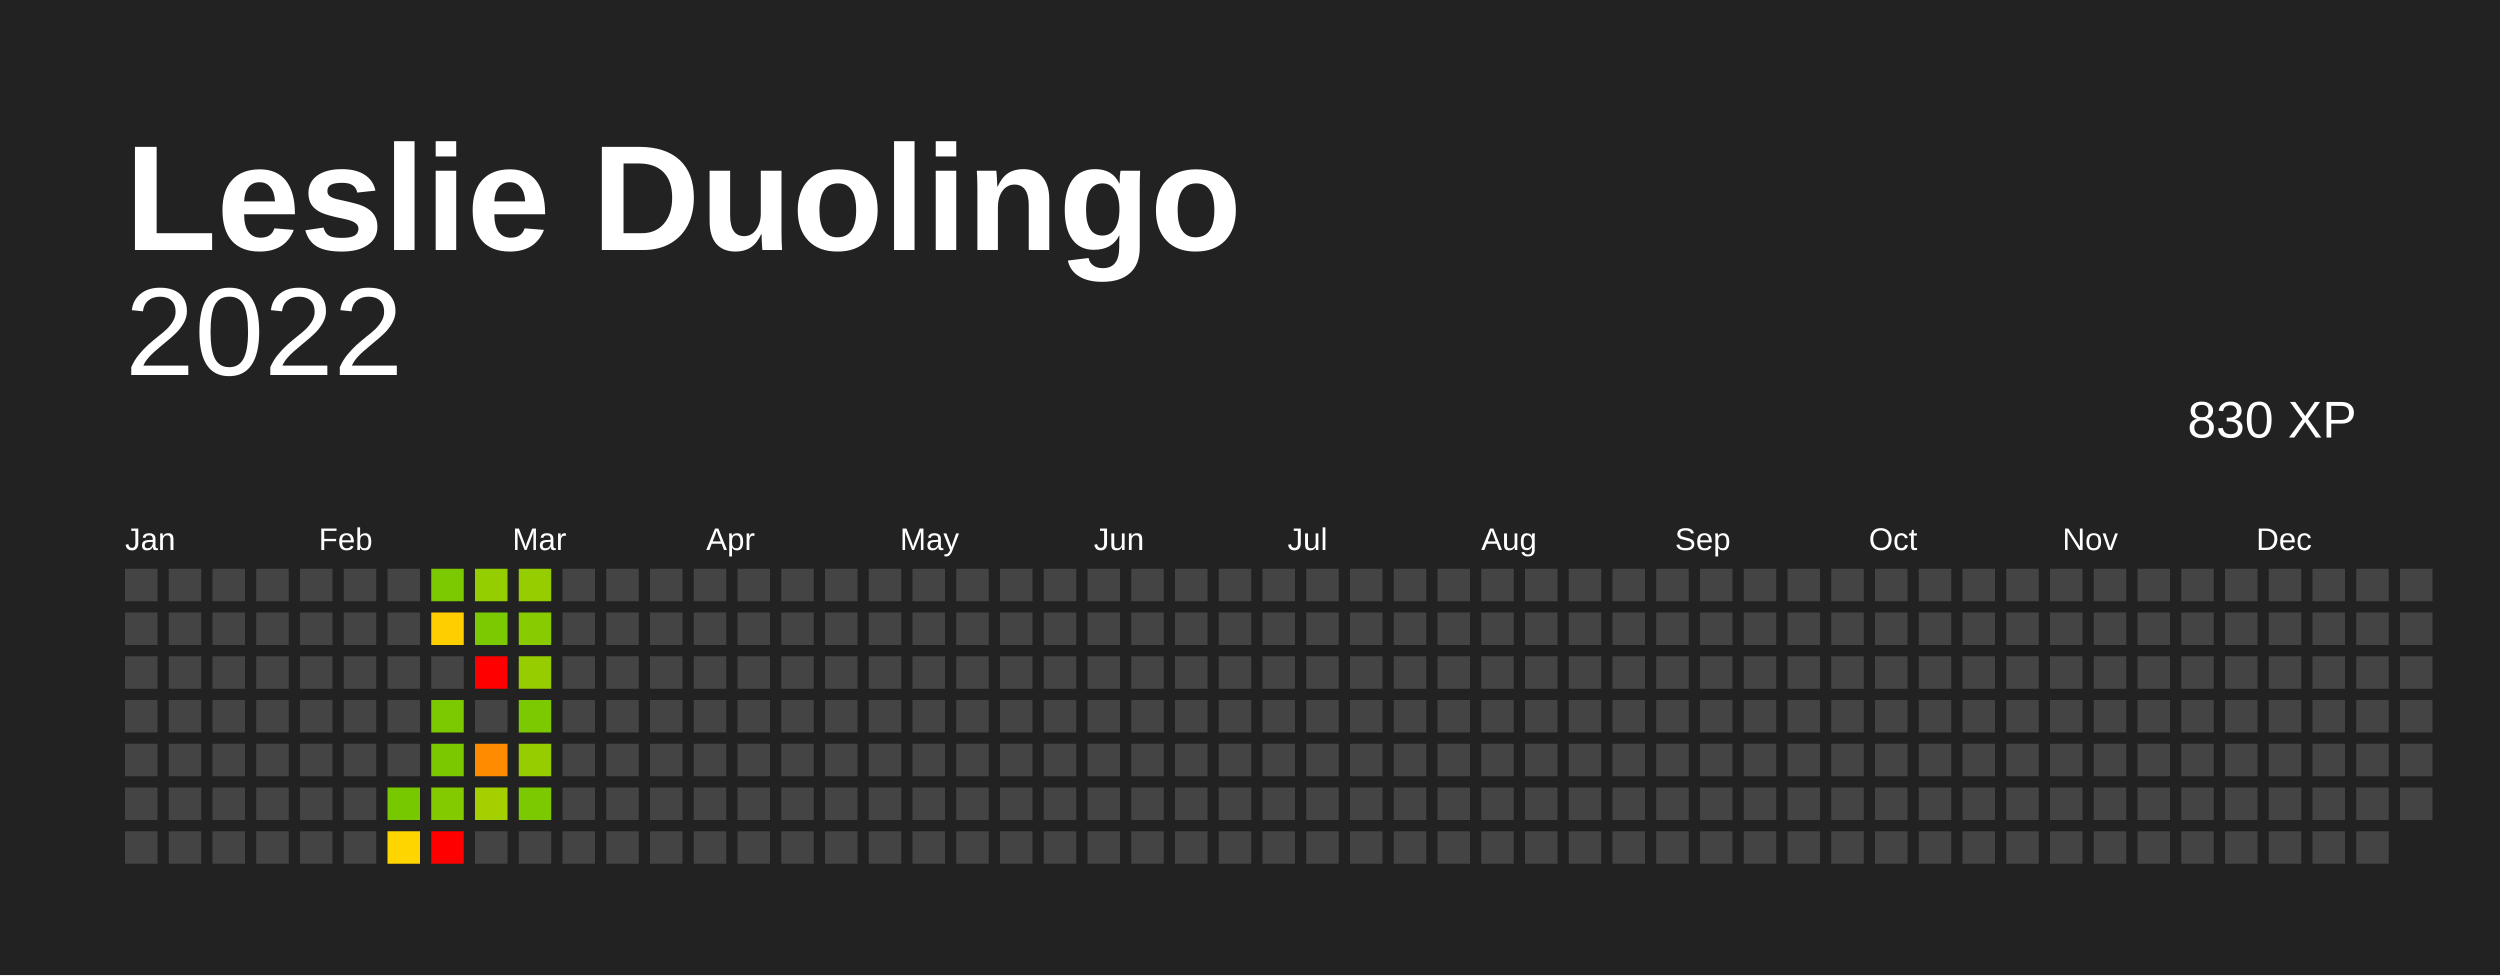
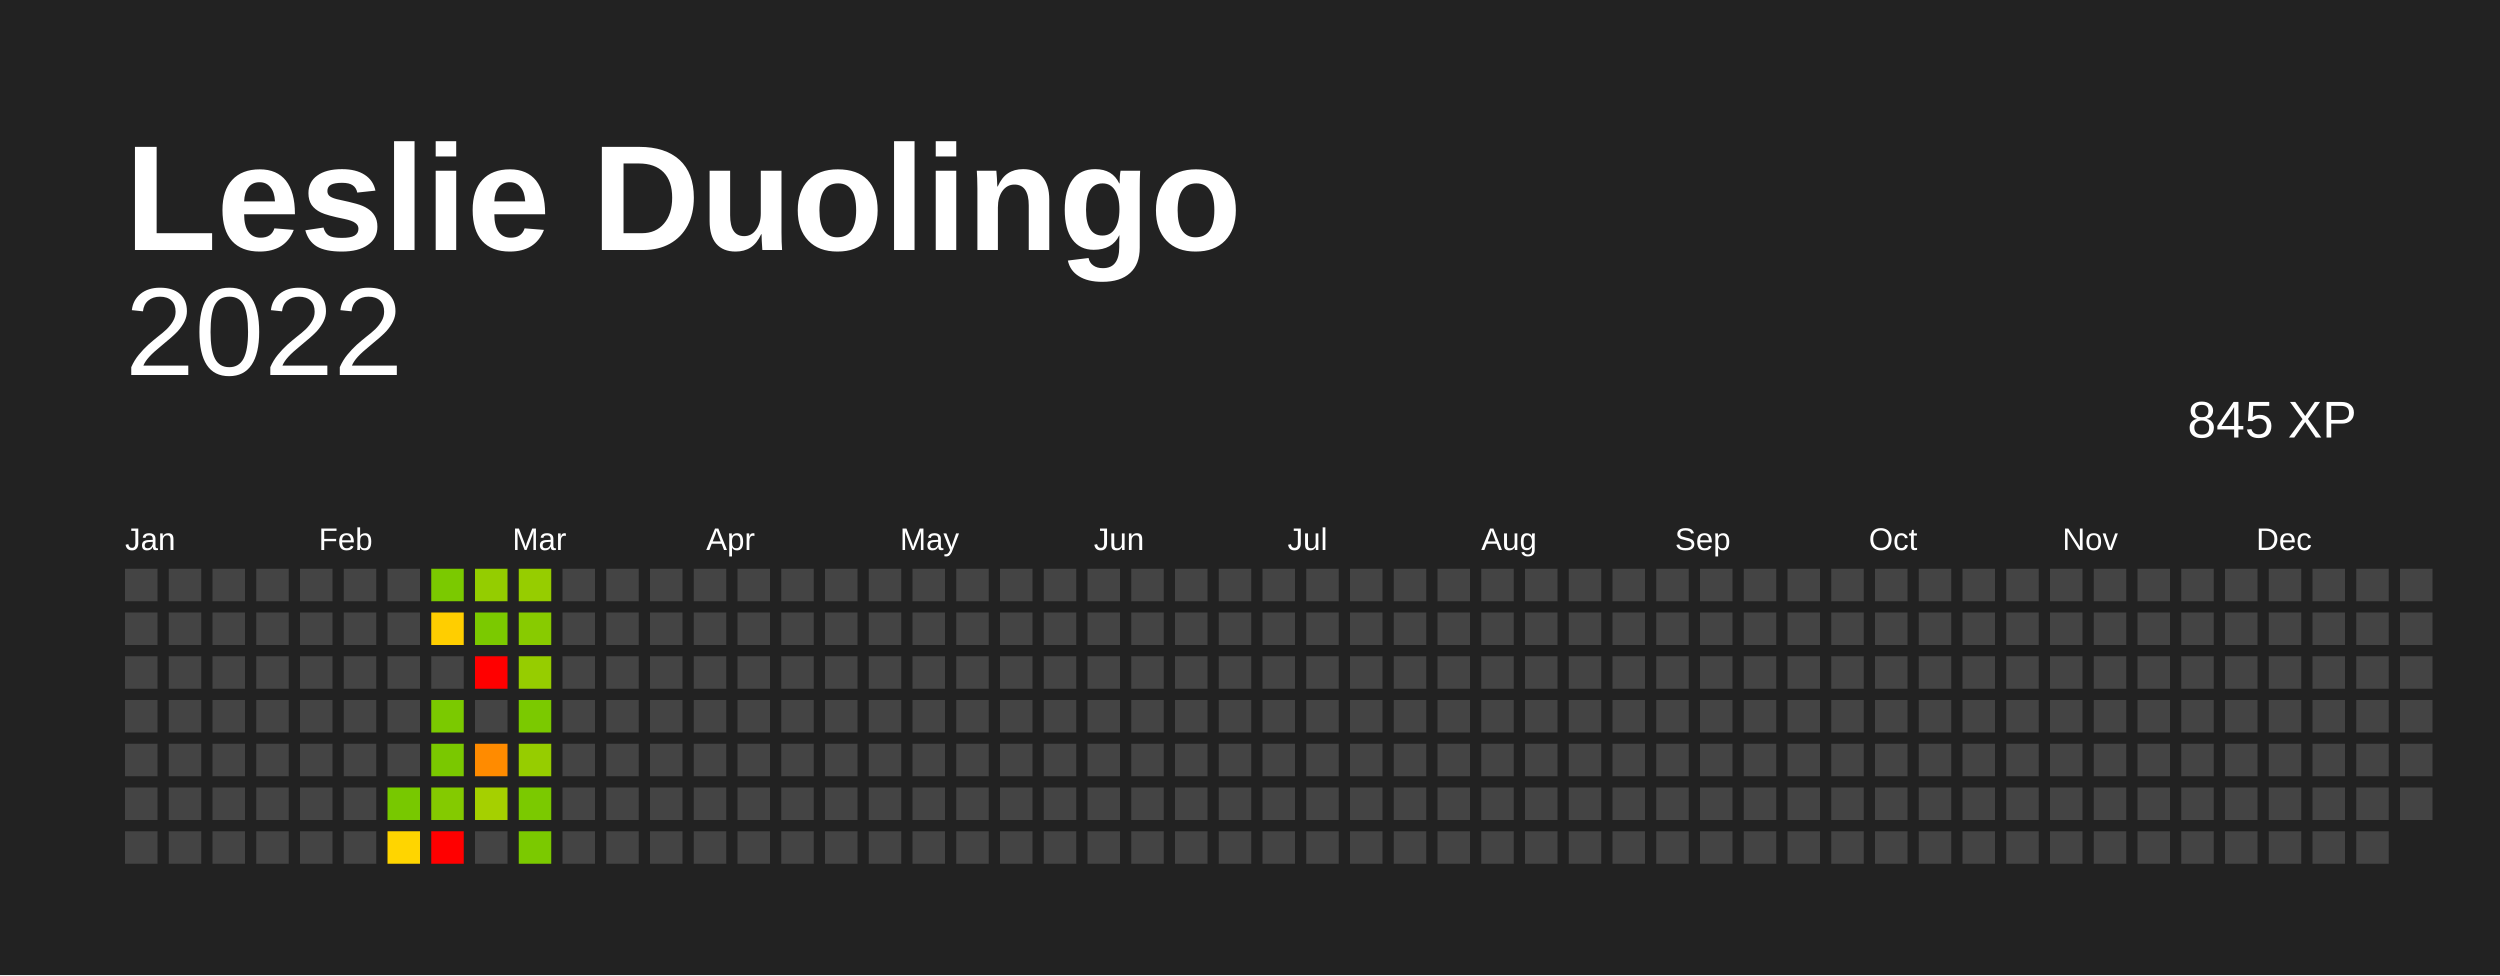
<svg xmlns="http://www.w3.org/2000/svg" baseProfile="full" height="78mm" version="1.1" viewBox="0,0,200,78" width="200mm">
  <defs />
  <rect fill="#222222" height="78" width="200" x="0" y="0" />
  <text fill="#FFFFFF" style="font-size:12px; font-family:Arial; font-weight:bold;" x="10" y="20">Leslie Duolingo</text>
  <text alignment-baseline="hanging" fill="#FFFFFF" style="font-size:10.0px; font-family:Arial;" x="10" y="30">2022</text>
-   <text alignment-baseline="hanging" fill="#FFFFFF" style="font-size:4.125px; font-family:Arial;" x="175" y="35">830 XP</text>
+   <text alignment-baseline="hanging" fill="#FFFFFF" style="font-size:4.125px; font-family:Arial;" x="175" y="35">845 XP</text>
  <text fill="#FFFFFF" style="font-size:2.5px; font-family:Arial" x="10.0" y="44">Jan</text>
  <text fill="#FFFFFF" style="font-size:2.5px; font-family:Arial" x="25.5" y="44">Feb</text>
  <text fill="#FFFFFF" style="font-size:2.5px; font-family:Arial" x="41.0" y="44">Mar</text>
  <text fill="#FFFFFF" style="font-size:2.5px; font-family:Arial" x="56.5" y="44">Apr</text>
  <text fill="#FFFFFF" style="font-size:2.5px; font-family:Arial" x="72.0" y="44">May</text>
  <text fill="#FFFFFF" style="font-size:2.5px; font-family:Arial" x="87.5" y="44">Jun</text>
  <text fill="#FFFFFF" style="font-size:2.5px; font-family:Arial" x="103.0" y="44">Jul</text>
  <text fill="#FFFFFF" style="font-size:2.5px; font-family:Arial" x="118.5" y="44">Aug</text>
  <text fill="#FFFFFF" style="font-size:2.5px; font-family:Arial" x="134.0" y="44">Sep</text>
  <text fill="#FFFFFF" style="font-size:2.5px; font-family:Arial" x="149.5" y="44">Oct</text>
  <text fill="#FFFFFF" style="font-size:2.5px; font-family:Arial" x="165.0" y="44">Nov</text>
  <text fill="#FFFFFF" style="font-size:2.5px; font-family:Arial" x="180.5" y="44">Dec</text>
  <rect fill="#444444" height="2.6" width="2.6" x="10.0" y="45.5" />
  <rect fill="#444444" height="2.6" width="2.6" x="10.0" y="49.0" />
  <rect fill="#444444" height="2.6" width="2.6" x="10.0" y="52.5" />
  <rect fill="#444444" height="2.6" width="2.6" x="10.0" y="56.0" />
  <rect fill="#444444" height="2.6" width="2.6" x="10.0" y="59.5" />
  <rect fill="#444444" height="2.6" width="2.6" x="10.0" y="63.0" />
  <rect fill="#444444" height="2.6" width="2.6" x="10.0" y="66.5" />
  <rect fill="#444444" height="2.6" width="2.6" x="13.5" y="45.5" />
  <rect fill="#444444" height="2.6" width="2.6" x="13.5" y="49.0" />
  <rect fill="#444444" height="2.6" width="2.6" x="13.5" y="52.5" />
  <rect fill="#444444" height="2.6" width="2.6" x="13.5" y="56.0" />
  <rect fill="#444444" height="2.6" width="2.6" x="13.5" y="59.5" />
  <rect fill="#444444" height="2.6" width="2.6" x="13.5" y="63.0" />
  <rect fill="#444444" height="2.6" width="2.6" x="13.5" y="66.5" />
  <rect fill="#444444" height="2.6" width="2.6" x="17.0" y="45.5" />
  <rect fill="#444444" height="2.6" width="2.6" x="17.0" y="49.0" />
  <rect fill="#444444" height="2.6" width="2.6" x="17.0" y="52.5" />
  <rect fill="#444444" height="2.6" width="2.6" x="17.0" y="56.0" />
  <rect fill="#444444" height="2.6" width="2.6" x="17.0" y="59.5" />
  <rect fill="#444444" height="2.6" width="2.6" x="17.0" y="63.0" />
  <rect fill="#444444" height="2.6" width="2.6" x="17.0" y="66.5" />
  <rect fill="#444444" height="2.6" width="2.6" x="20.5" y="45.5" />
  <rect fill="#444444" height="2.6" width="2.6" x="20.5" y="49.0" />
  <rect fill="#444444" height="2.6" width="2.6" x="20.5" y="52.5" />
  <rect fill="#444444" height="2.6" width="2.6" x="20.5" y="56.0" />
  <rect fill="#444444" height="2.6" width="2.6" x="20.5" y="59.5" />
  <rect fill="#444444" height="2.6" width="2.6" x="20.5" y="63.0" />
  <rect fill="#444444" height="2.6" width="2.6" x="20.5" y="66.5" />
  <rect fill="#444444" height="2.6" width="2.6" x="24.0" y="45.5" />
  <rect fill="#444444" height="2.6" width="2.6" x="24.0" y="49.0" />
  <rect fill="#444444" height="2.6" width="2.6" x="24.0" y="52.5" />
  <rect fill="#444444" height="2.6" width="2.6" x="24.0" y="56.0" />
  <rect fill="#444444" height="2.6" width="2.6" x="24.0" y="59.5" />
  <rect fill="#444444" height="2.6" width="2.6" x="24.0" y="63.0" />
  <rect fill="#444444" height="2.6" width="2.6" x="24.0" y="66.5" />
  <rect fill="#444444" height="2.6" width="2.6" x="27.5" y="45.5" />
  <rect fill="#444444" height="2.6" width="2.6" x="27.5" y="49.0" />
  <rect fill="#444444" height="2.6" width="2.6" x="27.5" y="52.5" />
  <rect fill="#444444" height="2.6" width="2.6" x="27.5" y="56.0" />
  <rect fill="#444444" height="2.6" width="2.6" x="27.5" y="59.5" />
  <rect fill="#444444" height="2.6" width="2.6" x="27.5" y="63.0" />
  <rect fill="#444444" height="2.6" width="2.6" x="27.5" y="66.5" />
  <rect fill="#444444" height="2.6" width="2.6" x="31.0" y="45.5" />
  <rect fill="#444444" height="2.6" width="2.6" x="31.0" y="49.0" />
  <rect fill="#444444" height="2.6" width="2.6" x="31.0" y="52.5" />
  <rect fill="#444444" height="2.6" width="2.6" x="31.0" y="56.0" />
  <rect fill="#444444" height="2.6" width="2.6" x="31.0" y="59.5" />
  <rect fill="#78c800" height="2.6" width="2.6" x="31.0" y="63.0" />
  <rect fill="#ffd500" height="2.6" width="2.6" x="31.0" y="66.5" />
  <rect fill="#7bc900" height="2.6" width="2.6" x="34.5" y="45.5" />
  <rect fill="#ffce00" height="2.6" width="2.6" x="34.5" y="49.0" />
  <rect fill="#444444" height="2.6" width="2.6" x="34.5" y="52.5" />
  <rect fill="#7bc900" height="2.6" width="2.6" x="34.5" y="56.0" />
  <rect fill="#7ac800" height="2.6" width="2.6" x="34.5" y="59.5" />
  <rect fill="#84ca00" height="2.6" width="2.6" x="34.5" y="63.0" />
  <rect fill="red" height="2.6" width="2.6" x="34.5" y="66.5" />
  <rect fill="#94cd00" height="2.6" width="2.6" x="38.0" y="45.5" />
  <rect fill="#7bc900" height="2.6" width="2.6" x="38.0" y="49.0" />
  <rect fill="red" height="2.6" width="2.6" x="38.0" y="52.5" />
  <rect fill="#444444" height="2.6" width="2.6" x="38.0" y="56.0" />
  <rect fill="#ff8b00" height="2.6" width="2.6" x="38.0" y="59.5" />
  <rect fill="#a5d000" height="2.6" width="2.6" x="38.0" y="63.0" />
  <rect fill="#444444" height="2.6" width="2.6" x="38.0" y="66.5" />
  <rect fill="#96cd00" height="2.6" width="2.6" x="41.5" y="45.5" />
  <rect fill="#88cb00" height="2.6" width="2.6" x="41.5" y="49.0" />
  <rect fill="#96cd00" height="2.6" width="2.6" x="41.5" y="52.5" />
  <rect fill="#7bc900" height="2.6" width="2.6" x="41.5" y="56.0" />
  <rect fill="#96cd00" height="2.6" width="2.6" x="41.5" y="59.5" />
  <rect fill="#7bc900" height="2.6" width="2.6" x="41.5" y="63.0" />
-   <rect fill="#444444" height="2.6" width="2.6" x="41.5" y="66.5" />
+   <rect fill="#7bc900" height="2.6" width="2.6" x="41.5" y="66.5" />
  <rect fill="#444444" height="2.6" width="2.6" x="45.0" y="45.5" />
  <rect fill="#444444" height="2.6" width="2.6" x="45.0" y="49.0" />
  <rect fill="#444444" height="2.6" width="2.6" x="45.0" y="52.5" />
  <rect fill="#444444" height="2.6" width="2.6" x="45.0" y="56.0" />
  <rect fill="#444444" height="2.6" width="2.6" x="45.0" y="59.5" />
  <rect fill="#444444" height="2.6" width="2.6" x="45.0" y="63.0" />
  <rect fill="#444444" height="2.6" width="2.6" x="45.0" y="66.5" />
  <rect fill="#444444" height="2.6" width="2.6" x="48.5" y="45.5" />
  <rect fill="#444444" height="2.6" width="2.6" x="48.5" y="49.0" />
  <rect fill="#444444" height="2.6" width="2.6" x="48.5" y="52.5" />
  <rect fill="#444444" height="2.6" width="2.6" x="48.5" y="56.0" />
  <rect fill="#444444" height="2.6" width="2.6" x="48.5" y="59.5" />
  <rect fill="#444444" height="2.6" width="2.6" x="48.5" y="63.0" />
  <rect fill="#444444" height="2.6" width="2.6" x="48.5" y="66.5" />
  <rect fill="#444444" height="2.6" width="2.6" x="52.0" y="45.5" />
  <rect fill="#444444" height="2.6" width="2.6" x="52.0" y="49.0" />
  <rect fill="#444444" height="2.6" width="2.6" x="52.0" y="52.5" />
  <rect fill="#444444" height="2.6" width="2.6" x="52.0" y="56.0" />
  <rect fill="#444444" height="2.6" width="2.6" x="52.0" y="59.5" />
  <rect fill="#444444" height="2.6" width="2.6" x="52.0" y="63.0" />
  <rect fill="#444444" height="2.6" width="2.6" x="52.0" y="66.5" />
  <rect fill="#444444" height="2.6" width="2.6" x="55.5" y="45.5" />
  <rect fill="#444444" height="2.6" width="2.6" x="55.5" y="49.0" />
  <rect fill="#444444" height="2.6" width="2.6" x="55.5" y="52.5" />
  <rect fill="#444444" height="2.6" width="2.6" x="55.5" y="56.0" />
  <rect fill="#444444" height="2.6" width="2.6" x="55.5" y="59.5" />
  <rect fill="#444444" height="2.6" width="2.6" x="55.5" y="63.0" />
  <rect fill="#444444" height="2.6" width="2.6" x="55.5" y="66.5" />
  <rect fill="#444444" height="2.6" width="2.6" x="59.0" y="45.5" />
  <rect fill="#444444" height="2.6" width="2.6" x="59.0" y="49.0" />
  <rect fill="#444444" height="2.6" width="2.6" x="59.0" y="52.5" />
  <rect fill="#444444" height="2.6" width="2.6" x="59.0" y="56.0" />
  <rect fill="#444444" height="2.6" width="2.6" x="59.0" y="59.5" />
  <rect fill="#444444" height="2.6" width="2.6" x="59.0" y="63.0" />
  <rect fill="#444444" height="2.6" width="2.6" x="59.0" y="66.5" />
  <rect fill="#444444" height="2.6" width="2.6" x="62.5" y="45.5" />
  <rect fill="#444444" height="2.6" width="2.6" x="62.5" y="49.0" />
  <rect fill="#444444" height="2.6" width="2.6" x="62.5" y="52.5" />
  <rect fill="#444444" height="2.6" width="2.6" x="62.5" y="56.0" />
  <rect fill="#444444" height="2.6" width="2.6" x="62.5" y="59.5" />
  <rect fill="#444444" height="2.6" width="2.6" x="62.5" y="63.0" />
  <rect fill="#444444" height="2.6" width="2.6" x="62.5" y="66.5" />
  <rect fill="#444444" height="2.6" width="2.6" x="66.0" y="45.5" />
  <rect fill="#444444" height="2.6" width="2.6" x="66.0" y="49.0" />
  <rect fill="#444444" height="2.6" width="2.6" x="66.0" y="52.5" />
  <rect fill="#444444" height="2.6" width="2.6" x="66.0" y="56.0" />
  <rect fill="#444444" height="2.6" width="2.6" x="66.0" y="59.5" />
  <rect fill="#444444" height="2.6" width="2.6" x="66.0" y="63.0" />
  <rect fill="#444444" height="2.6" width="2.6" x="66.0" y="66.5" />
  <rect fill="#444444" height="2.6" width="2.6" x="69.5" y="45.5" />
  <rect fill="#444444" height="2.6" width="2.6" x="69.5" y="49.0" />
  <rect fill="#444444" height="2.6" width="2.6" x="69.5" y="52.5" />
  <rect fill="#444444" height="2.6" width="2.6" x="69.5" y="56.0" />
  <rect fill="#444444" height="2.6" width="2.6" x="69.5" y="59.5" />
  <rect fill="#444444" height="2.6" width="2.6" x="69.5" y="63.0" />
  <rect fill="#444444" height="2.6" width="2.6" x="69.5" y="66.5" />
  <rect fill="#444444" height="2.6" width="2.6" x="73.0" y="45.5" />
  <rect fill="#444444" height="2.6" width="2.6" x="73.0" y="49.0" />
  <rect fill="#444444" height="2.6" width="2.6" x="73.0" y="52.5" />
  <rect fill="#444444" height="2.6" width="2.6" x="73.0" y="56.0" />
  <rect fill="#444444" height="2.6" width="2.6" x="73.0" y="59.5" />
  <rect fill="#444444" height="2.6" width="2.6" x="73.0" y="63.0" />
  <rect fill="#444444" height="2.6" width="2.6" x="73.0" y="66.5" />
  <rect fill="#444444" height="2.6" width="2.6" x="76.5" y="45.5" />
  <rect fill="#444444" height="2.6" width="2.6" x="76.5" y="49.0" />
  <rect fill="#444444" height="2.6" width="2.6" x="76.5" y="52.5" />
  <rect fill="#444444" height="2.6" width="2.6" x="76.5" y="56.0" />
  <rect fill="#444444" height="2.6" width="2.6" x="76.5" y="59.5" />
  <rect fill="#444444" height="2.6" width="2.6" x="76.5" y="63.0" />
  <rect fill="#444444" height="2.6" width="2.6" x="76.5" y="66.5" />
  <rect fill="#444444" height="2.6" width="2.6" x="80.0" y="45.5" />
  <rect fill="#444444" height="2.6" width="2.6" x="80.0" y="49.0" />
  <rect fill="#444444" height="2.6" width="2.6" x="80.0" y="52.5" />
  <rect fill="#444444" height="2.6" width="2.6" x="80.0" y="56.0" />
  <rect fill="#444444" height="2.6" width="2.6" x="80.0" y="59.5" />
  <rect fill="#444444" height="2.6" width="2.6" x="80.0" y="63.0" />
  <rect fill="#444444" height="2.6" width="2.6" x="80.0" y="66.5" />
  <rect fill="#444444" height="2.6" width="2.6" x="83.5" y="45.5" />
  <rect fill="#444444" height="2.6" width="2.6" x="83.5" y="49.0" />
  <rect fill="#444444" height="2.6" width="2.6" x="83.5" y="52.5" />
  <rect fill="#444444" height="2.6" width="2.6" x="83.5" y="56.0" />
  <rect fill="#444444" height="2.6" width="2.6" x="83.5" y="59.5" />
  <rect fill="#444444" height="2.6" width="2.6" x="83.5" y="63.0" />
  <rect fill="#444444" height="2.6" width="2.6" x="83.5" y="66.5" />
  <rect fill="#444444" height="2.6" width="2.6" x="87.0" y="45.5" />
  <rect fill="#444444" height="2.6" width="2.6" x="87.0" y="49.0" />
  <rect fill="#444444" height="2.6" width="2.6" x="87.0" y="52.5" />
  <rect fill="#444444" height="2.6" width="2.6" x="87.0" y="56.0" />
  <rect fill="#444444" height="2.6" width="2.6" x="87.0" y="59.5" />
  <rect fill="#444444" height="2.6" width="2.6" x="87.0" y="63.0" />
  <rect fill="#444444" height="2.6" width="2.6" x="87.0" y="66.5" />
  <rect fill="#444444" height="2.6" width="2.6" x="90.5" y="45.5" />
  <rect fill="#444444" height="2.6" width="2.6" x="90.5" y="49.0" />
  <rect fill="#444444" height="2.6" width="2.6" x="90.5" y="52.5" />
  <rect fill="#444444" height="2.6" width="2.6" x="90.5" y="56.0" />
  <rect fill="#444444" height="2.6" width="2.6" x="90.5" y="59.5" />
  <rect fill="#444444" height="2.6" width="2.6" x="90.5" y="63.0" />
  <rect fill="#444444" height="2.6" width="2.6" x="90.5" y="66.5" />
  <rect fill="#444444" height="2.6" width="2.6" x="94.0" y="45.5" />
  <rect fill="#444444" height="2.6" width="2.6" x="94.0" y="49.0" />
  <rect fill="#444444" height="2.6" width="2.6" x="94.0" y="52.5" />
  <rect fill="#444444" height="2.6" width="2.6" x="94.0" y="56.0" />
  <rect fill="#444444" height="2.6" width="2.6" x="94.0" y="59.5" />
  <rect fill="#444444" height="2.6" width="2.6" x="94.0" y="63.0" />
  <rect fill="#444444" height="2.6" width="2.6" x="94.0" y="66.5" />
  <rect fill="#444444" height="2.6" width="2.6" x="97.5" y="45.5" />
  <rect fill="#444444" height="2.6" width="2.6" x="97.5" y="49.0" />
  <rect fill="#444444" height="2.6" width="2.6" x="97.5" y="52.5" />
  <rect fill="#444444" height="2.6" width="2.6" x="97.5" y="56.0" />
  <rect fill="#444444" height="2.6" width="2.6" x="97.5" y="59.5" />
  <rect fill="#444444" height="2.6" width="2.6" x="97.5" y="63.0" />
  <rect fill="#444444" height="2.6" width="2.6" x="97.5" y="66.5" />
  <rect fill="#444444" height="2.6" width="2.6" x="101.0" y="45.5" />
  <rect fill="#444444" height="2.6" width="2.6" x="101.0" y="49.0" />
  <rect fill="#444444" height="2.6" width="2.6" x="101.0" y="52.5" />
  <rect fill="#444444" height="2.6" width="2.6" x="101.0" y="56.0" />
  <rect fill="#444444" height="2.6" width="2.6" x="101.0" y="59.5" />
  <rect fill="#444444" height="2.6" width="2.6" x="101.0" y="63.0" />
  <rect fill="#444444" height="2.6" width="2.6" x="101.0" y="66.5" />
  <rect fill="#444444" height="2.6" width="2.6" x="104.5" y="45.5" />
  <rect fill="#444444" height="2.6" width="2.6" x="104.5" y="49.0" />
  <rect fill="#444444" height="2.6" width="2.6" x="104.5" y="52.5" />
  <rect fill="#444444" height="2.6" width="2.6" x="104.5" y="56.0" />
  <rect fill="#444444" height="2.6" width="2.6" x="104.5" y="59.5" />
  <rect fill="#444444" height="2.6" width="2.6" x="104.5" y="63.0" />
  <rect fill="#444444" height="2.6" width="2.6" x="104.5" y="66.5" />
  <rect fill="#444444" height="2.6" width="2.6" x="108.0" y="45.5" />
  <rect fill="#444444" height="2.6" width="2.6" x="108.0" y="49.0" />
  <rect fill="#444444" height="2.6" width="2.6" x="108.0" y="52.5" />
  <rect fill="#444444" height="2.6" width="2.6" x="108.0" y="56.0" />
  <rect fill="#444444" height="2.6" width="2.6" x="108.0" y="59.5" />
  <rect fill="#444444" height="2.6" width="2.6" x="108.0" y="63.0" />
  <rect fill="#444444" height="2.6" width="2.6" x="108.0" y="66.5" />
  <rect fill="#444444" height="2.6" width="2.6" x="111.5" y="45.5" />
  <rect fill="#444444" height="2.6" width="2.6" x="111.5" y="49.0" />
  <rect fill="#444444" height="2.6" width="2.6" x="111.5" y="52.5" />
  <rect fill="#444444" height="2.6" width="2.6" x="111.5" y="56.0" />
  <rect fill="#444444" height="2.6" width="2.6" x="111.5" y="59.5" />
  <rect fill="#444444" height="2.6" width="2.6" x="111.5" y="63.0" />
  <rect fill="#444444" height="2.6" width="2.6" x="111.5" y="66.5" />
  <rect fill="#444444" height="2.6" width="2.6" x="115.0" y="45.5" />
  <rect fill="#444444" height="2.6" width="2.6" x="115.0" y="49.0" />
  <rect fill="#444444" height="2.6" width="2.6" x="115.0" y="52.5" />
  <rect fill="#444444" height="2.6" width="2.6" x="115.0" y="56.0" />
  <rect fill="#444444" height="2.6" width="2.6" x="115.0" y="59.5" />
  <rect fill="#444444" height="2.6" width="2.6" x="115.0" y="63.0" />
  <rect fill="#444444" height="2.6" width="2.6" x="115.0" y="66.5" />
  <rect fill="#444444" height="2.6" width="2.6" x="118.5" y="45.5" />
  <rect fill="#444444" height="2.6" width="2.6" x="118.5" y="49.0" />
  <rect fill="#444444" height="2.6" width="2.6" x="118.5" y="52.5" />
  <rect fill="#444444" height="2.6" width="2.6" x="118.5" y="56.0" />
  <rect fill="#444444" height="2.6" width="2.6" x="118.5" y="59.5" />
  <rect fill="#444444" height="2.6" width="2.6" x="118.5" y="63.0" />
  <rect fill="#444444" height="2.6" width="2.6" x="118.5" y="66.5" />
  <rect fill="#444444" height="2.6" width="2.6" x="122.0" y="45.5" />
  <rect fill="#444444" height="2.6" width="2.6" x="122.0" y="49.0" />
  <rect fill="#444444" height="2.6" width="2.6" x="122.0" y="52.5" />
  <rect fill="#444444" height="2.6" width="2.6" x="122.0" y="56.0" />
  <rect fill="#444444" height="2.6" width="2.6" x="122.0" y="59.5" />
  <rect fill="#444444" height="2.6" width="2.6" x="122.0" y="63.0" />
  <rect fill="#444444" height="2.6" width="2.6" x="122.0" y="66.5" />
  <rect fill="#444444" height="2.6" width="2.6" x="125.5" y="45.5" />
  <rect fill="#444444" height="2.6" width="2.6" x="125.5" y="49.0" />
  <rect fill="#444444" height="2.6" width="2.6" x="125.5" y="52.5" />
  <rect fill="#444444" height="2.6" width="2.6" x="125.5" y="56.0" />
  <rect fill="#444444" height="2.6" width="2.6" x="125.5" y="59.5" />
  <rect fill="#444444" height="2.6" width="2.6" x="125.5" y="63.0" />
  <rect fill="#444444" height="2.6" width="2.6" x="125.5" y="66.5" />
  <rect fill="#444444" height="2.6" width="2.6" x="129.0" y="45.5" />
  <rect fill="#444444" height="2.6" width="2.6" x="129.0" y="49.0" />
  <rect fill="#444444" height="2.6" width="2.6" x="129.0" y="52.5" />
  <rect fill="#444444" height="2.6" width="2.6" x="129.0" y="56.0" />
  <rect fill="#444444" height="2.6" width="2.6" x="129.0" y="59.5" />
  <rect fill="#444444" height="2.6" width="2.6" x="129.0" y="63.0" />
  <rect fill="#444444" height="2.6" width="2.6" x="129.0" y="66.5" />
  <rect fill="#444444" height="2.6" width="2.6" x="132.5" y="45.5" />
  <rect fill="#444444" height="2.6" width="2.6" x="132.5" y="49.0" />
  <rect fill="#444444" height="2.6" width="2.6" x="132.5" y="52.5" />
  <rect fill="#444444" height="2.6" width="2.6" x="132.5" y="56.0" />
  <rect fill="#444444" height="2.6" width="2.6" x="132.5" y="59.5" />
  <rect fill="#444444" height="2.6" width="2.6" x="132.5" y="63.0" />
  <rect fill="#444444" height="2.6" width="2.6" x="132.5" y="66.5" />
  <rect fill="#444444" height="2.6" width="2.6" x="136.0" y="45.5" />
  <rect fill="#444444" height="2.6" width="2.6" x="136.0" y="49.0" />
  <rect fill="#444444" height="2.6" width="2.6" x="136.0" y="52.5" />
  <rect fill="#444444" height="2.6" width="2.6" x="136.0" y="56.0" />
  <rect fill="#444444" height="2.6" width="2.6" x="136.0" y="59.5" />
  <rect fill="#444444" height="2.6" width="2.6" x="136.0" y="63.0" />
  <rect fill="#444444" height="2.6" width="2.6" x="136.0" y="66.5" />
  <rect fill="#444444" height="2.6" width="2.6" x="139.5" y="45.5" />
  <rect fill="#444444" height="2.6" width="2.6" x="139.5" y="49.0" />
  <rect fill="#444444" height="2.6" width="2.6" x="139.5" y="52.5" />
  <rect fill="#444444" height="2.6" width="2.6" x="139.5" y="56.0" />
  <rect fill="#444444" height="2.6" width="2.6" x="139.5" y="59.5" />
  <rect fill="#444444" height="2.6" width="2.6" x="139.5" y="63.0" />
  <rect fill="#444444" height="2.6" width="2.6" x="139.5" y="66.5" />
  <rect fill="#444444" height="2.6" width="2.6" x="143.0" y="45.5" />
  <rect fill="#444444" height="2.6" width="2.6" x="143.0" y="49.0" />
  <rect fill="#444444" height="2.6" width="2.6" x="143.0" y="52.5" />
  <rect fill="#444444" height="2.6" width="2.6" x="143.0" y="56.0" />
  <rect fill="#444444" height="2.6" width="2.6" x="143.0" y="59.5" />
  <rect fill="#444444" height="2.6" width="2.6" x="143.0" y="63.0" />
  <rect fill="#444444" height="2.6" width="2.6" x="143.0" y="66.5" />
  <rect fill="#444444" height="2.6" width="2.6" x="146.5" y="45.5" />
  <rect fill="#444444" height="2.6" width="2.6" x="146.5" y="49.0" />
  <rect fill="#444444" height="2.6" width="2.6" x="146.5" y="52.5" />
  <rect fill="#444444" height="2.6" width="2.6" x="146.5" y="56.0" />
  <rect fill="#444444" height="2.6" width="2.6" x="146.5" y="59.5" />
  <rect fill="#444444" height="2.6" width="2.6" x="146.5" y="63.0" />
  <rect fill="#444444" height="2.6" width="2.6" x="146.5" y="66.5" />
  <rect fill="#444444" height="2.6" width="2.6" x="150.0" y="45.5" />
  <rect fill="#444444" height="2.6" width="2.6" x="150.0" y="49.0" />
  <rect fill="#444444" height="2.6" width="2.6" x="150.0" y="52.5" />
  <rect fill="#444444" height="2.6" width="2.6" x="150.0" y="56.0" />
  <rect fill="#444444" height="2.6" width="2.6" x="150.0" y="59.5" />
  <rect fill="#444444" height="2.6" width="2.6" x="150.0" y="63.0" />
  <rect fill="#444444" height="2.6" width="2.6" x="150.0" y="66.5" />
  <rect fill="#444444" height="2.6" width="2.6" x="153.5" y="45.5" />
  <rect fill="#444444" height="2.6" width="2.6" x="153.5" y="49.0" />
  <rect fill="#444444" height="2.6" width="2.6" x="153.5" y="52.5" />
  <rect fill="#444444" height="2.6" width="2.6" x="153.5" y="56.0" />
  <rect fill="#444444" height="2.6" width="2.6" x="153.5" y="59.5" />
  <rect fill="#444444" height="2.6" width="2.6" x="153.5" y="63.0" />
  <rect fill="#444444" height="2.6" width="2.6" x="153.5" y="66.5" />
  <rect fill="#444444" height="2.6" width="2.6" x="157.0" y="45.5" />
  <rect fill="#444444" height="2.6" width="2.6" x="157.0" y="49.0" />
  <rect fill="#444444" height="2.6" width="2.6" x="157.0" y="52.5" />
  <rect fill="#444444" height="2.6" width="2.6" x="157.0" y="56.0" />
  <rect fill="#444444" height="2.6" width="2.6" x="157.0" y="59.5" />
  <rect fill="#444444" height="2.6" width="2.6" x="157.0" y="63.0" />
  <rect fill="#444444" height="2.6" width="2.6" x="157.0" y="66.5" />
  <rect fill="#444444" height="2.6" width="2.6" x="160.5" y="45.5" />
  <rect fill="#444444" height="2.6" width="2.6" x="160.5" y="49.0" />
  <rect fill="#444444" height="2.6" width="2.6" x="160.5" y="52.5" />
  <rect fill="#444444" height="2.6" width="2.6" x="160.5" y="56.0" />
  <rect fill="#444444" height="2.6" width="2.6" x="160.5" y="59.5" />
  <rect fill="#444444" height="2.6" width="2.6" x="160.5" y="63.0" />
  <rect fill="#444444" height="2.6" width="2.6" x="160.5" y="66.5" />
  <rect fill="#444444" height="2.6" width="2.6" x="164.0" y="45.5" />
  <rect fill="#444444" height="2.6" width="2.6" x="164.0" y="49.0" />
  <rect fill="#444444" height="2.6" width="2.6" x="164.0" y="52.5" />
  <rect fill="#444444" height="2.6" width="2.6" x="164.0" y="56.0" />
  <rect fill="#444444" height="2.6" width="2.6" x="164.0" y="59.5" />
  <rect fill="#444444" height="2.6" width="2.6" x="164.0" y="63.0" />
  <rect fill="#444444" height="2.6" width="2.6" x="164.0" y="66.5" />
  <rect fill="#444444" height="2.6" width="2.6" x="167.5" y="45.5" />
  <rect fill="#444444" height="2.6" width="2.6" x="167.5" y="49.0" />
  <rect fill="#444444" height="2.6" width="2.6" x="167.5" y="52.5" />
  <rect fill="#444444" height="2.6" width="2.6" x="167.5" y="56.0" />
  <rect fill="#444444" height="2.6" width="2.6" x="167.5" y="59.5" />
  <rect fill="#444444" height="2.6" width="2.6" x="167.5" y="63.0" />
  <rect fill="#444444" height="2.6" width="2.6" x="167.5" y="66.5" />
  <rect fill="#444444" height="2.6" width="2.6" x="171.0" y="45.5" />
  <rect fill="#444444" height="2.6" width="2.6" x="171.0" y="49.0" />
  <rect fill="#444444" height="2.6" width="2.6" x="171.0" y="52.5" />
  <rect fill="#444444" height="2.6" width="2.6" x="171.0" y="56.0" />
  <rect fill="#444444" height="2.6" width="2.6" x="171.0" y="59.5" />
  <rect fill="#444444" height="2.6" width="2.6" x="171.0" y="63.0" />
  <rect fill="#444444" height="2.6" width="2.6" x="171.0" y="66.5" />
  <rect fill="#444444" height="2.6" width="2.6" x="174.5" y="45.5" />
  <rect fill="#444444" height="2.6" width="2.6" x="174.5" y="49.0" />
  <rect fill="#444444" height="2.6" width="2.6" x="174.5" y="52.5" />
  <rect fill="#444444" height="2.6" width="2.6" x="174.5" y="56.0" />
  <rect fill="#444444" height="2.6" width="2.6" x="174.5" y="59.5" />
  <rect fill="#444444" height="2.6" width="2.6" x="174.5" y="63.0" />
  <rect fill="#444444" height="2.6" width="2.6" x="174.5" y="66.5" />
  <rect fill="#444444" height="2.6" width="2.6" x="178.0" y="45.5" />
  <rect fill="#444444" height="2.6" width="2.6" x="178.0" y="49.0" />
  <rect fill="#444444" height="2.6" width="2.6" x="178.0" y="52.5" />
  <rect fill="#444444" height="2.6" width="2.6" x="178.0" y="56.0" />
  <rect fill="#444444" height="2.6" width="2.6" x="178.0" y="59.5" />
  <rect fill="#444444" height="2.6" width="2.6" x="178.0" y="63.0" />
  <rect fill="#444444" height="2.6" width="2.6" x="178.0" y="66.5" />
  <rect fill="#444444" height="2.6" width="2.6" x="181.5" y="45.5" />
  <rect fill="#444444" height="2.6" width="2.6" x="181.5" y="49.0" />
  <rect fill="#444444" height="2.6" width="2.6" x="181.5" y="52.5" />
  <rect fill="#444444" height="2.6" width="2.6" x="181.5" y="56.0" />
  <rect fill="#444444" height="2.6" width="2.6" x="181.5" y="59.5" />
  <rect fill="#444444" height="2.6" width="2.6" x="181.5" y="63.0" />
  <rect fill="#444444" height="2.6" width="2.6" x="181.5" y="66.5" />
  <rect fill="#444444" height="2.6" width="2.6" x="185.0" y="45.5" />
  <rect fill="#444444" height="2.6" width="2.6" x="185.0" y="49.0" />
  <rect fill="#444444" height="2.6" width="2.6" x="185.0" y="52.5" />
  <rect fill="#444444" height="2.6" width="2.6" x="185.0" y="56.0" />
  <rect fill="#444444" height="2.6" width="2.6" x="185.0" y="59.5" />
  <rect fill="#444444" height="2.6" width="2.6" x="185.0" y="63.0" />
  <rect fill="#444444" height="2.6" width="2.6" x="185.0" y="66.5" />
  <rect fill="#444444" height="2.6" width="2.6" x="188.5" y="45.5" />
  <rect fill="#444444" height="2.6" width="2.6" x="188.5" y="49.0" />
  <rect fill="#444444" height="2.6" width="2.6" x="188.5" y="52.5" />
  <rect fill="#444444" height="2.6" width="2.6" x="188.5" y="56.0" />
  <rect fill="#444444" height="2.6" width="2.6" x="188.5" y="59.5" />
  <rect fill="#444444" height="2.6" width="2.6" x="188.5" y="63.0" />
  <rect fill="#444444" height="2.6" width="2.6" x="188.5" y="66.5" />
  <rect fill="#444444" height="2.6" width="2.6" x="192.0" y="45.5" />
  <rect fill="#444444" height="2.6" width="2.6" x="192.0" y="49.0" />
  <rect fill="#444444" height="2.6" width="2.6" x="192.0" y="52.5" />
  <rect fill="#444444" height="2.6" width="2.6" x="192.0" y="56.0" />
  <rect fill="#444444" height="2.6" width="2.6" x="192.0" y="59.5" />
  <rect fill="#444444" height="2.6" width="2.6" x="192.0" y="63.0" />
</svg>
